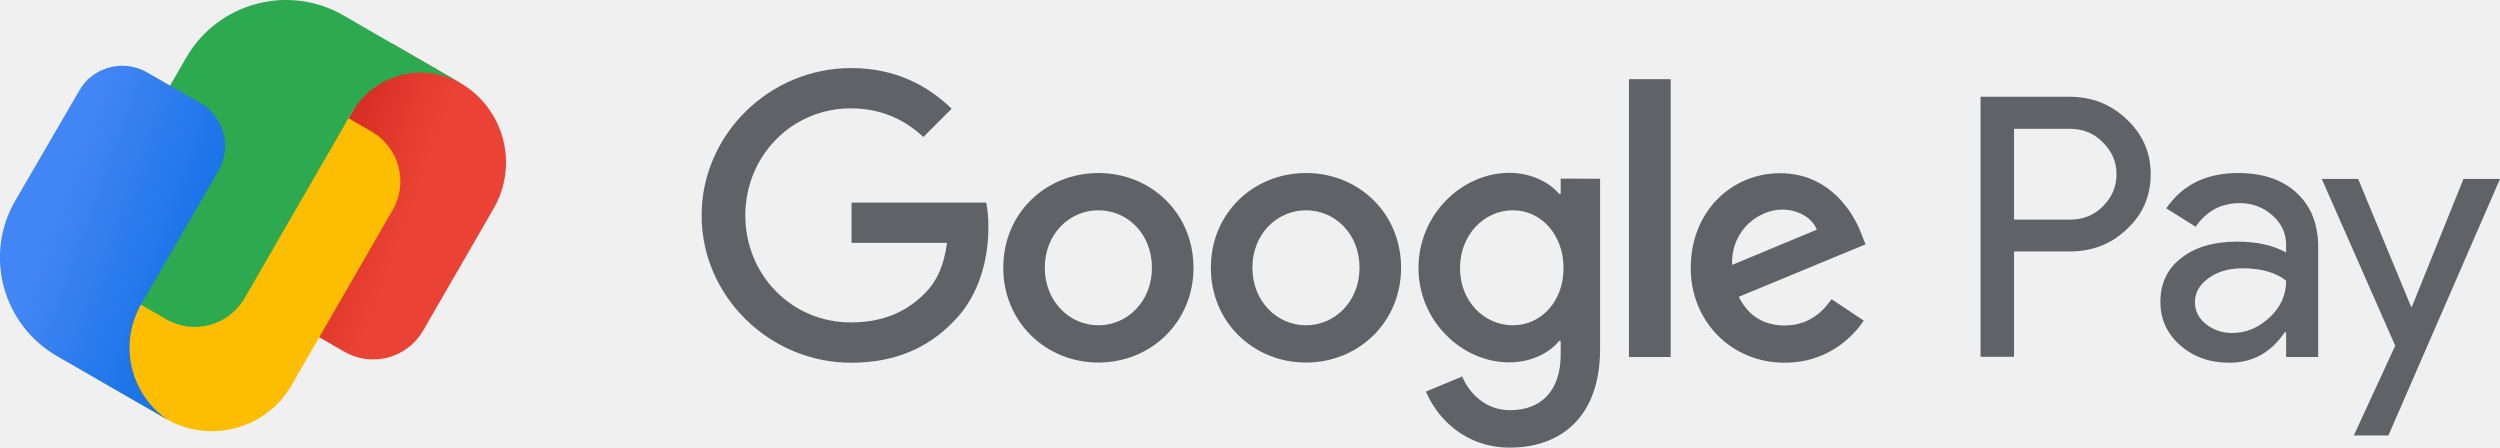
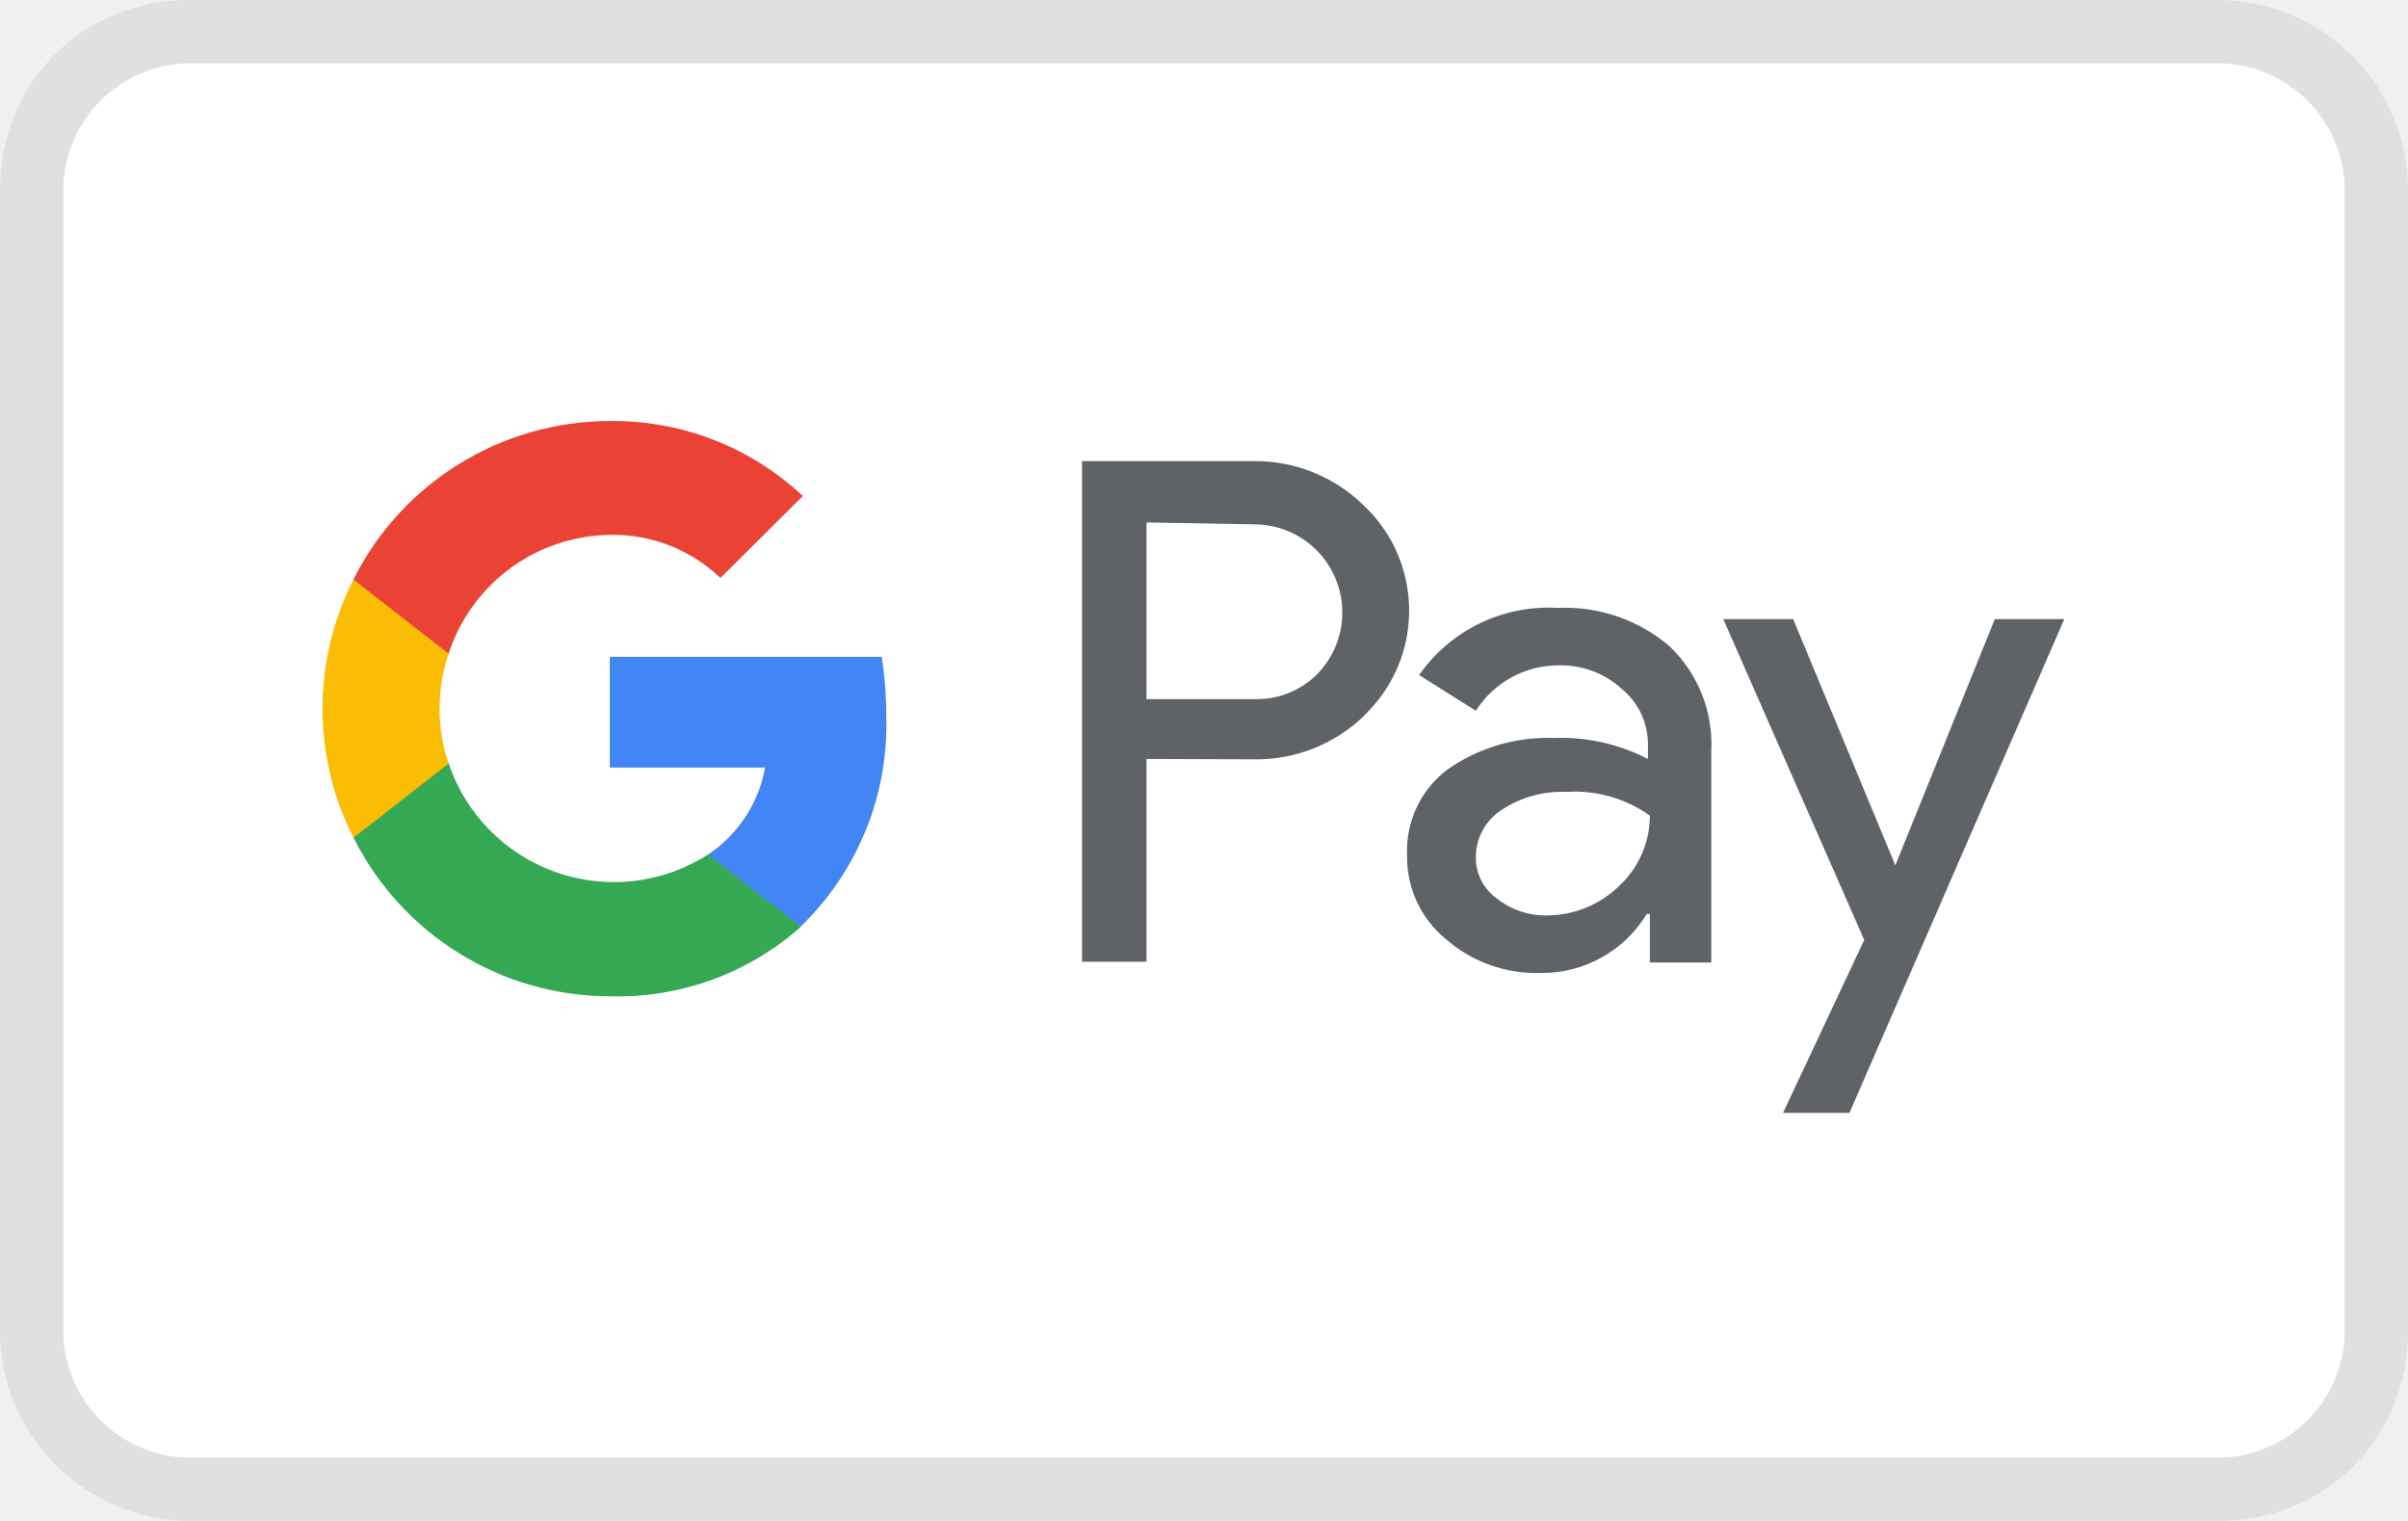
- <svg xmlns="http://www.w3.org/2000/svg" version="1.1" id="Livello_1" x="0px" y="0px" viewBox="0 0 1395.7 250" enable-background="new 0 0 1395.7 250" xml:space="preserve">
-   <g>
-     <g id="Product_name">
-       <path fill="#5F6368" d="M1124.4,140.4v58.8h-18.7V54h49.5c12.6,0,23.3,4.2,32.1,12.6c8.9,8.4,13.4,18.6,13.4,30.6    c0,12.3-4.5,22.6-13.4,30.8c-8.7,8.3-19.3,12.4-32.1,12.4H1124.4z M1124.4,71.9v50.7h31.2c7.4,0,13.6-2.5,18.5-7.5    c5-5,7.5-11,7.5-17.9c0-6.8-2.5-12.6-7.5-17.6c-4.9-5.1-11-7.7-18.5-7.7L1124.4,71.9L1124.4,71.9z" />
-       <path fill="#5F6368" d="M1249.5,96.6c13.8,0,24.7,3.7,32.7,11.1c8,7.4,12,17.5,12,30.3v61.3h-17.9v-13.8h-0.8    c-7.7,11.4-18,17-30.8,17c-11,0-20.1-3.2-27.5-9.7c-7.4-6.5-11.1-14.6-11.1-24.3c0-10.3,3.9-18.5,11.7-24.5    c7.8-6.1,18.2-9.1,31.1-9.1c11.1,0,20.2,2,27.4,6.1v-4.3c0-6.5-2.6-12-7.7-16.5c-5.1-4.5-11.2-6.8-18.1-6.8    c-10.4,0-18.7,4.4-24.7,13.2l-16.4-10.3C1218.4,103.1,1231.8,96.6,1249.5,96.6z M1225.4,168.8c0,4.9,2.1,8.9,6.2,12.2    c4.1,3.2,9,4.9,14.5,4.9c7.8,0,14.8-2.9,21-8.7c6.2-5.8,9.2-12.6,9.2-20.5c-5.8-4.6-13.9-6.9-24.3-6.9c-7.6,0-13.9,1.8-19,5.5    C1227.9,158.9,1225.4,163.4,1225.4,168.8z" />
-       <path fill="#5F6368" d="M1395.7,99.9l-62.3,143.2h-19.3l23.1-50.1l-41-93.1h20.3l29.6,71.4h0.4l28.8-71.4L1395.7,99.9L1395.7,99.9    z" />
-     </g>
-     <g id="Google_logo">
-       <path fill="#5F6368" d="M475.4,135.6v-22.5h75.2c0.8,4,1.2,8.7,1.2,13.8c0,16.8-4.6,37.7-19.4,52.5c-14.4,15-32.9,23.1-57.3,23.1    c-45.3,0-83.4-36.9-83.4-82.2S429.7,38,475,38c25.1,0,42.9,9.8,56.3,22.7l-15.8,15.8c-9.6-9-22.7-16-40.5-16    c-33.1,0-58.9,26.7-58.9,59.8S441.9,180,475,180c21.5,0,33.7-8.6,41.5-16.4c6.4-6.4,10.6-15.5,12.2-28L475.4,135.6z" />
-       <path fill="#5F6368" d="M666.3,149.5c0,30.5-23.9,52.9-53.1,52.9s-53.1-22.5-53.1-52.9c0-30.7,23.9-52.9,53.1-52.9    C642.5,96.6,666.3,118.9,666.3,149.5z M643.1,149.5c0-19.1-13.8-32.1-29.9-32.1c-16,0-29.9,13-29.9,32.1    c0,18.8,13.8,32.1,29.9,32.1C629.3,181.6,643.1,168.4,643.1,149.5z" />
-       <path fill="#5F6368" d="M782.2,149.5c0,30.5-23.9,52.9-53.1,52.9S676,180,676,149.5c0-30.7,23.9-52.9,53.1-52.9    C758.4,96.6,782.2,118.9,782.2,149.5z M759,149.5c0-19.1-13.8-32.1-29.9-32.1c-16,0-29.9,13-29.9,32.1c0,18.8,13.8,32.1,29.9,32.1    C745.1,181.6,759,168.4,759,149.5z" />
-       <path fill="#5F6368" d="M893.3,99.8v95c0,39.1-23.1,55.1-50.3,55.1c-25.7,0-41.1-17.2-46.9-31.3l20.2-8.4    c3.6,8.6,12.4,18.8,26.7,18.8c17.4,0,28.3-10.8,28.3-31.1v-7.6h-0.8c-5.2,6.4-15.2,12-27.9,12c-26.5,0-50.7-23.1-50.7-52.7    c0-29.9,24.3-53.1,50.7-53.1c12.6,0,22.7,5.6,27.9,11.8h0.8v-8.6L893.3,99.8L893.3,99.8z M872.9,149.7c0-18.6-12.4-32.3-28.3-32.3    c-16,0-29.5,13.6-29.5,32.3c0,18.4,13.4,31.9,29.5,31.9C860.4,181.6,872.9,168.2,872.9,149.7z" />
-       <path fill="#5F6368" d="M932.7,44.2v155.1h-23.3V44.2H932.7z" />
-       <path fill="#5F6368" d="M1022.5,167l18,12c-5.8,8.6-19.8,23.5-44.1,23.5c-30.1,0-52.5-23.3-52.5-52.9c0-31.5,22.7-52.9,49.9-52.9    c27.5,0,40.9,21.9,45.3,33.7l2.4,6l-70.8,29.3c5.4,10.6,13.8,16,25.7,16C1008.3,181.6,1016.5,175.8,1022.5,167z M967,147.9    l47.3-19.7c-2.6-6.6-10.4-11.2-19.6-11.2C982.8,117.1,966.4,127.5,967,147.9z" />
-     </g>
-     <g id="Product_icon">
-       <linearGradient id="Google_Red_1_" gradientUnits="userSpaceOnUse" x1="166.322" y1="132.126" x2="270.058" y2="94.37" gradientTransform="matrix(1 0 0 -1 0 228.339)">
-         <stop offset="0.2" style="stop-color:#D93025" />
-         <stop offset="0.6" style="stop-color:#EA4335" />
-       </linearGradient>
-       <path id="Google_Red" fill="url(#Google_Red_1_)" d="M148.8,145.3l69.9-121.1l38.1,22c24.6,14.2,33,45.6,18.8,70.2l-39.4,68.2    c-8.9,15.4-28.5,20.6-43.9,11.8l-35.3-20.4C146.3,169.7,142.6,156,148.8,145.3z" />
-       <path id="Google_Yellow" fill="#FDBD00" d="M141.4,61.2L54.5,211.8l38.1,22c24.6,14.2,56,5.8,70.2-18.8l56.4-97.7    c8.9-15.4,3.6-35-11.8-43.9L172,53C161.3,46.8,147.6,50.5,141.4,61.2z" />
-       <path id="Google_Green" fill="#2DA94F" d="M218.7,24.2L191.8,8.6c-30.7-17.7-70-7.2-87.8,23.5l-50,86.6    c-8.9,15.4-3.6,35,11.8,43.9l26.9,15.6c15.4,8.9,35,3.6,43.9-11.8L196.3,63l0,0c12.4-21.5,39.8-28.8,61.3-16.4" />
-       <linearGradient id="Google_Blue_1_" gradientUnits="userSpaceOnUse" x1="8.836" y1="119.909" x2="124.399" y2="77.847" gradientTransform="matrix(1 0 0 -1 0 228.339)">
-         <stop offset="0.2" style="stop-color:#4285F4" />
-         <stop offset="0.8" style="stop-color:#1B74E8" />
-       </linearGradient>
-       <path id="Google_Blue" fill="url(#Google_Blue_1_)" d="M111.8,57.5L82.1,40.4c-13.3-7.6-30.2-3.1-37.8,10.1L8.5,112.1    c-17.6,30.3-7.1,69.1,23.3,86.7l22.6,13l27.5,15.8l11.9,6.9C72.7,220.3,66,192,78.9,169.7l9.2-15.9l33.8-58.4    C129.6,82,125,65.1,111.8,57.5z" />
-     </g>
-   </g>
+ <svg xmlns="http://www.w3.org/2000/svg" role="img" viewBox="0 0 38 24" width="38" height="24" aria-labelledby="pi-google_pay">
+   <path d="M35 0H3C1.3 0 0 1.3 0 3v18c0 1.7 1.4 3 3 3h32c1.7 0 3-1.3 3-3V3c0-1.7-1.4-3-3-3z" fill="#000" opacity=".07" />
+   <path d="M35 1c1.1 0 2 .9 2 2v18c0 1.1-.9 2-2 2H3c-1.1 0-2-.9-2-2V3c0-1.1.9-2 2-2h32" fill="#FFF" />
+   <path d="M18.093 11.976v3.2h-1.018v-7.9h2.691a2.447 2.447 0 0 1 1.747.692 2.28 2.28 0 0 1 .11 3.224l-.11.116c-.47.447-1.098.69-1.747.674l-1.673-.006zm0-3.732v2.788h1.698c.377.012.741-.135 1.005-.404a1.391 1.391 0 0 0-1.005-2.354l-1.698-.03zm6.484 1.348c.65-.03 1.286.188 1.778.613.445.43.682 1.03.65 1.649v3.334h-.969v-.766h-.049a1.93 1.93 0 0 1-1.673.931 2.17 2.17 0 0 1-1.496-.533 1.667 1.667 0 0 1-.613-1.324 1.606 1.606 0 0 1 .613-1.336 2.746 2.746 0 0 1 1.698-.515c.517-.02 1.03.093 1.49.331v-.208a1.134 1.134 0 0 0-.417-.901 1.416 1.416 0 0 0-.98-.368 1.545 1.545 0 0 0-1.319.717l-.895-.564a2.488 2.488 0 0 1 2.182-1.06zM23.29 13.52a.79.79 0 0 0 .337.662c.223.176.5.269.785.263.429-.001.84-.17 1.146-.472.305-.286.478-.685.478-1.103a2.047 2.047 0 0 0-1.324-.374 1.716 1.716 0 0 0-1.03.294.883.883 0 0 0-.392.73zm9.286-3.75l-3.39 7.79h-1.048l1.281-2.728-2.224-5.062h1.103l1.612 3.885 1.569-3.885h1.097z" fill="#5F6368" />
+   <path d="M13.986 11.284c0-.308-.024-.616-.073-.92h-4.29v1.747h2.451a2.096 2.096 0 0 1-.9 1.373v1.134h1.464a4.433 4.433 0 0 0 1.348-3.334z" fill="#4285F4" />
+   <path d="M9.629 15.721a4.352 4.352 0 0 0 3.01-1.097l-1.466-1.14a2.752 2.752 0 0 1-4.094-1.44H5.577v1.17a4.53 4.53 0 0 0 4.052 2.507z" fill="#34A853" />
+   <path d="M7.079 12.05a2.709 2.709 0 0 1 0-1.735v-1.17H5.577a4.505 4.505 0 0 0 0 4.075l1.502-1.17z" fill="#FBBC04" />
+   <path d="M9.629 8.44a2.452 2.452 0 0 1 1.74.68l1.3-1.293a4.37 4.37 0 0 0-3.065-1.183 4.53 4.53 0 0 0-4.027 2.5l1.502 1.171a2.715 2.715 0 0 1 2.55-1.875z" fill="#EA4335" />
</svg>
